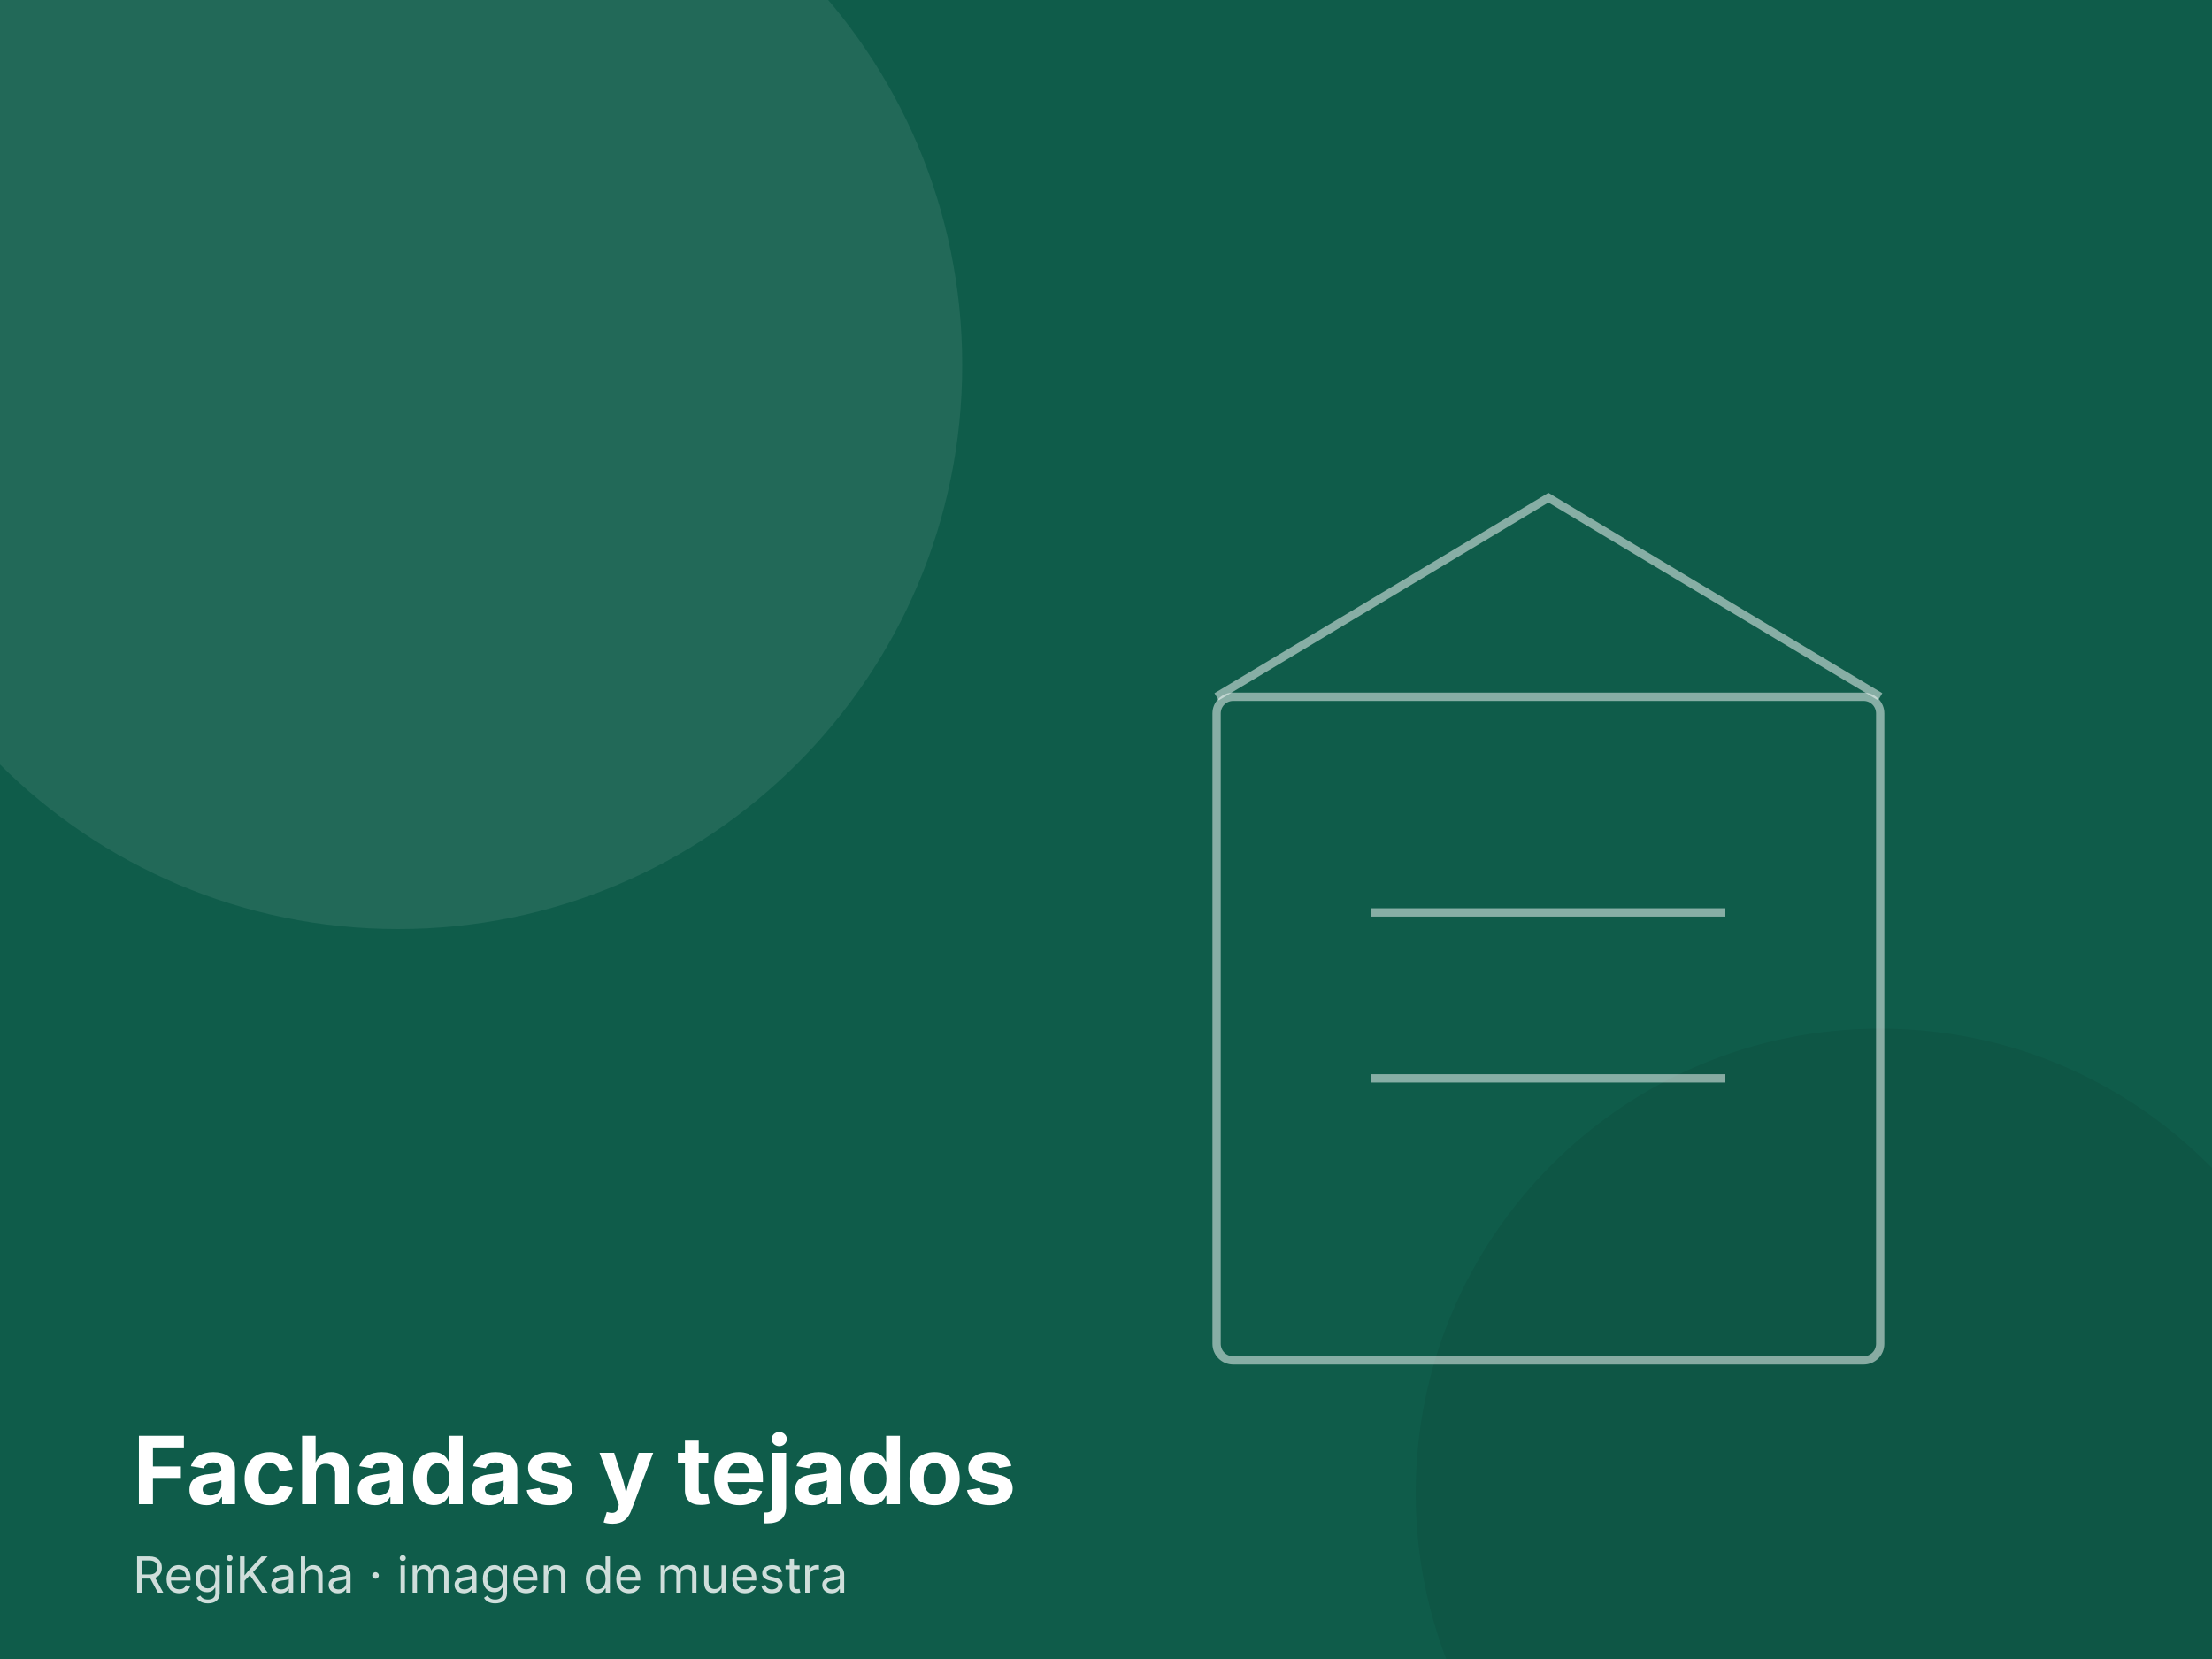
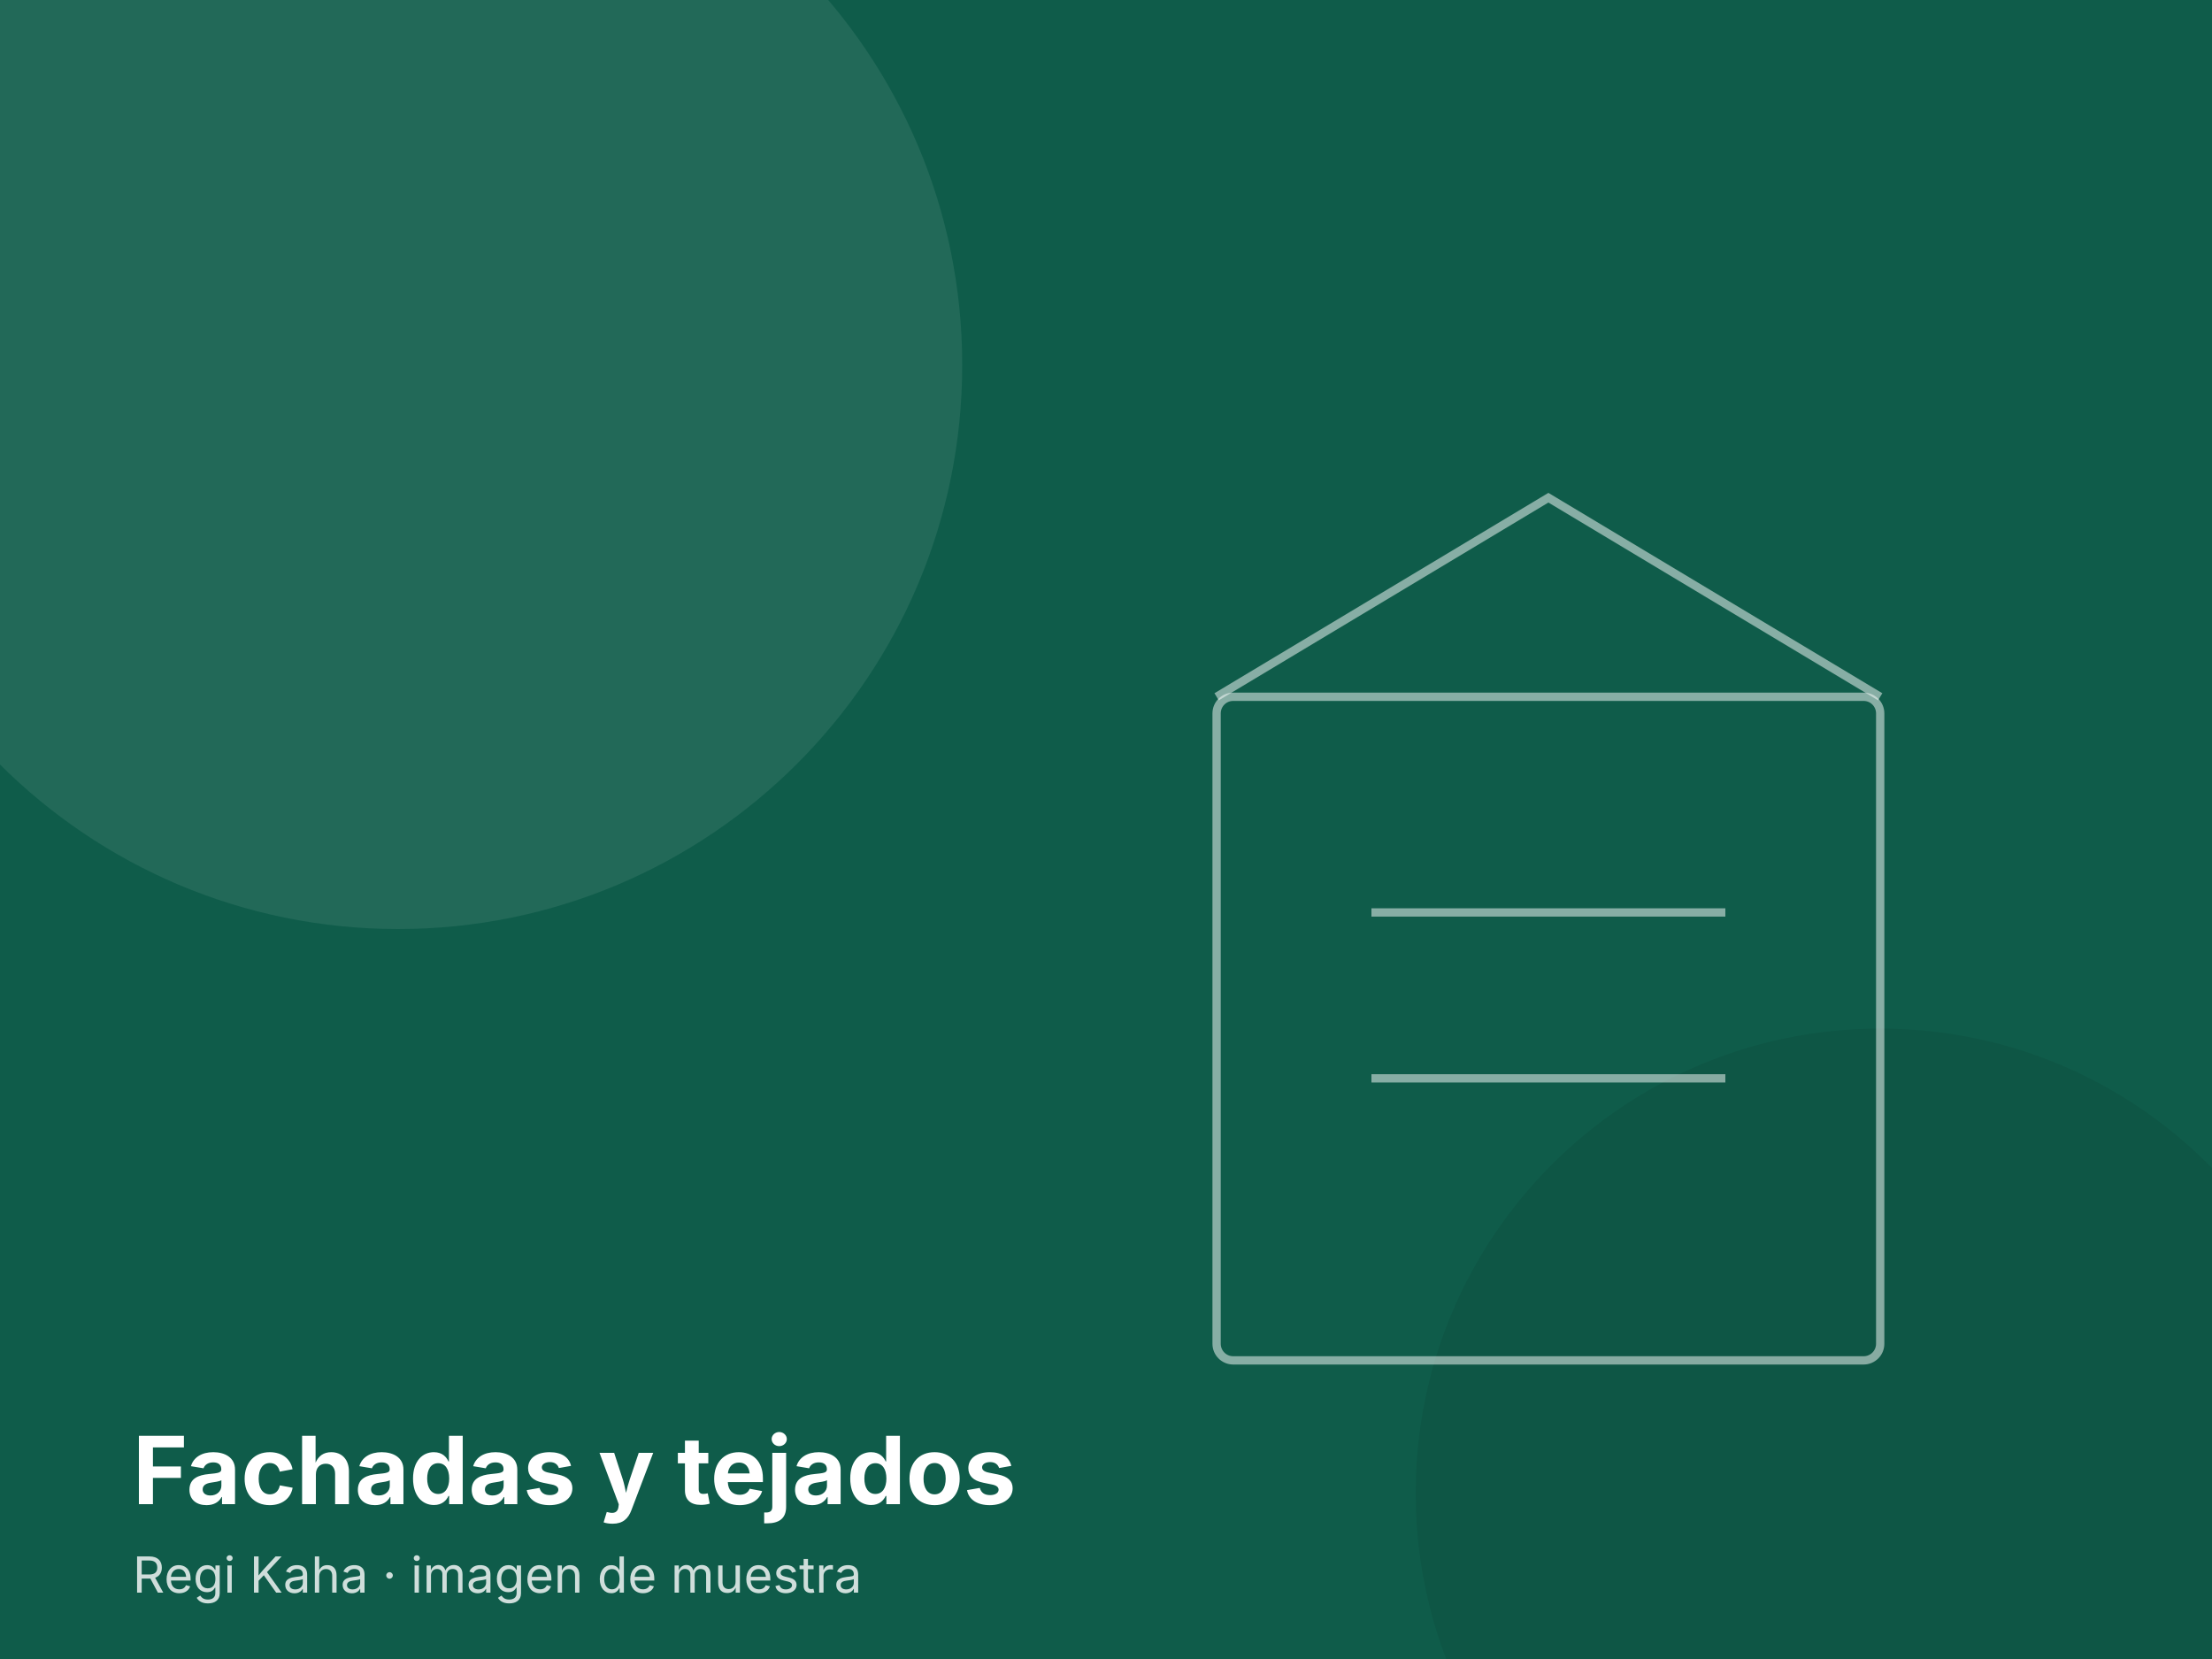
<svg xmlns="http://www.w3.org/2000/svg" width="800" height="600" viewBox="0 0 800 600">
  <defs>
    <linearGradient id="cg" gradientTransform="rotate(231)">
      <stop offset="0" stop-color="#0F5C4A" />
      <stop offset="0.55" stop-color="#198C68" />
      <stop offset="1" stop-color="#2AB673" />
    </linearGradient>
  </defs>
  <rect width="800" height="600" fill="url(#cg)" />
  <circle cx="144" cy="132" r="204" fill="rgba(255,255,255,0.08)" />
  <circle cx="680" cy="540" r="168" fill="rgba(0,0,0,0.07)" />
  <g stroke="rgba(255,255,255,0.5)" stroke-width="3" fill="none">
    <rect x="440" y="252" width="240" height="240" rx="6" />
    <path d="M440 252 L560 180 L680 252" />
    <line x1="496" y1="330" x2="624" y2="330" />
    <line x1="496" y1="390" x2="624" y2="390" />
  </g>
  <text x="48" y="544" font-family="Inter, sans-serif" font-size="34" font-weight="700" fill="#fff">Fachadas y tejados</text>
-   <text x="48" y="576" font-family="Inter, sans-serif" font-size="18" fill="rgba(255,255,255,0.8)">RegiKaha · imagen de muestra</text>
+   <text x="48" y="576" font-family="Inter, sans-serif" font-size="18" fill="rgba(255,255,255,0.8)">Regi Kaha · imagen de muestra</text>
</svg>
